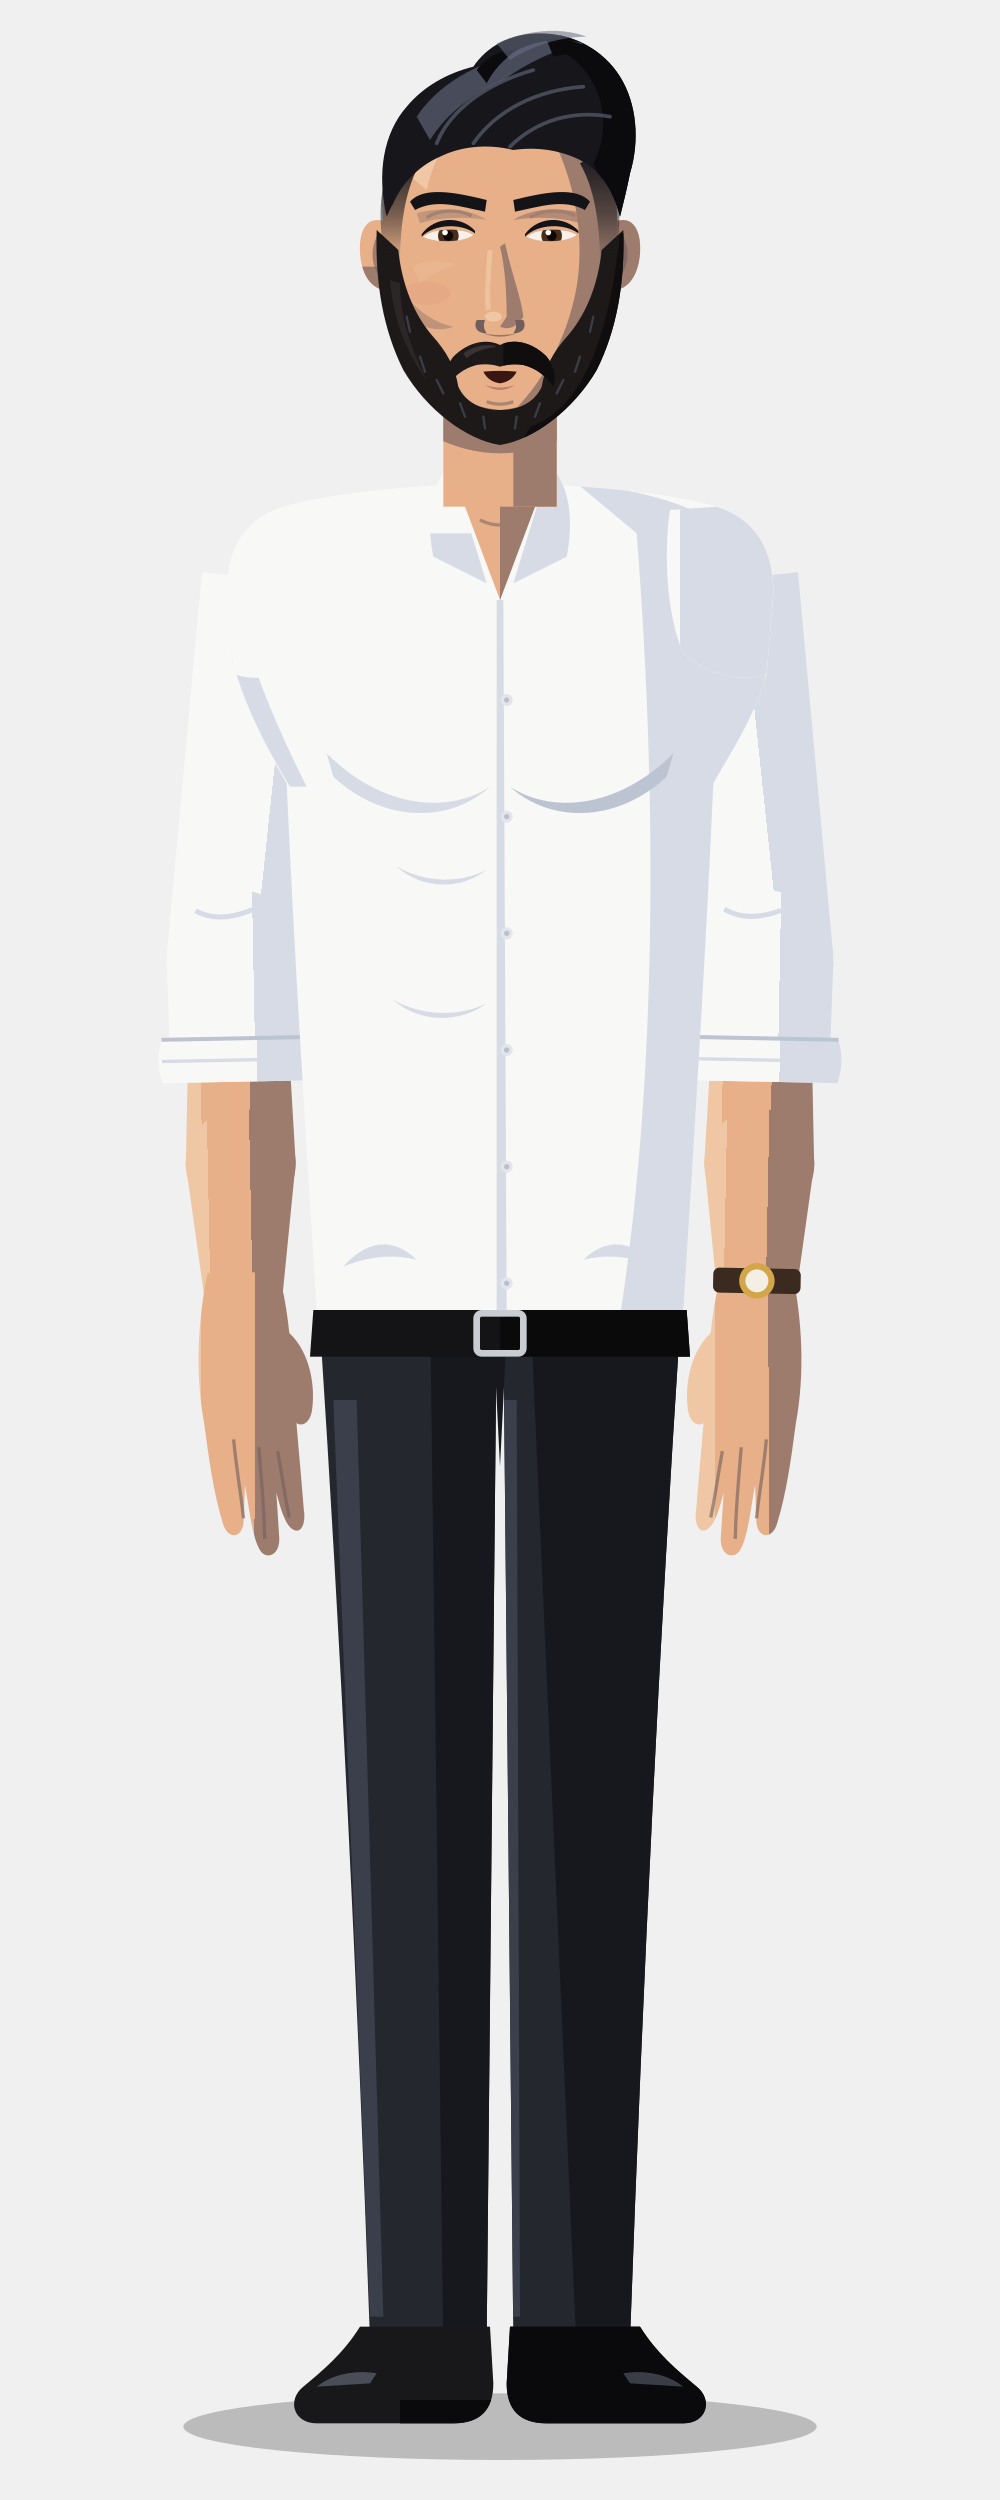
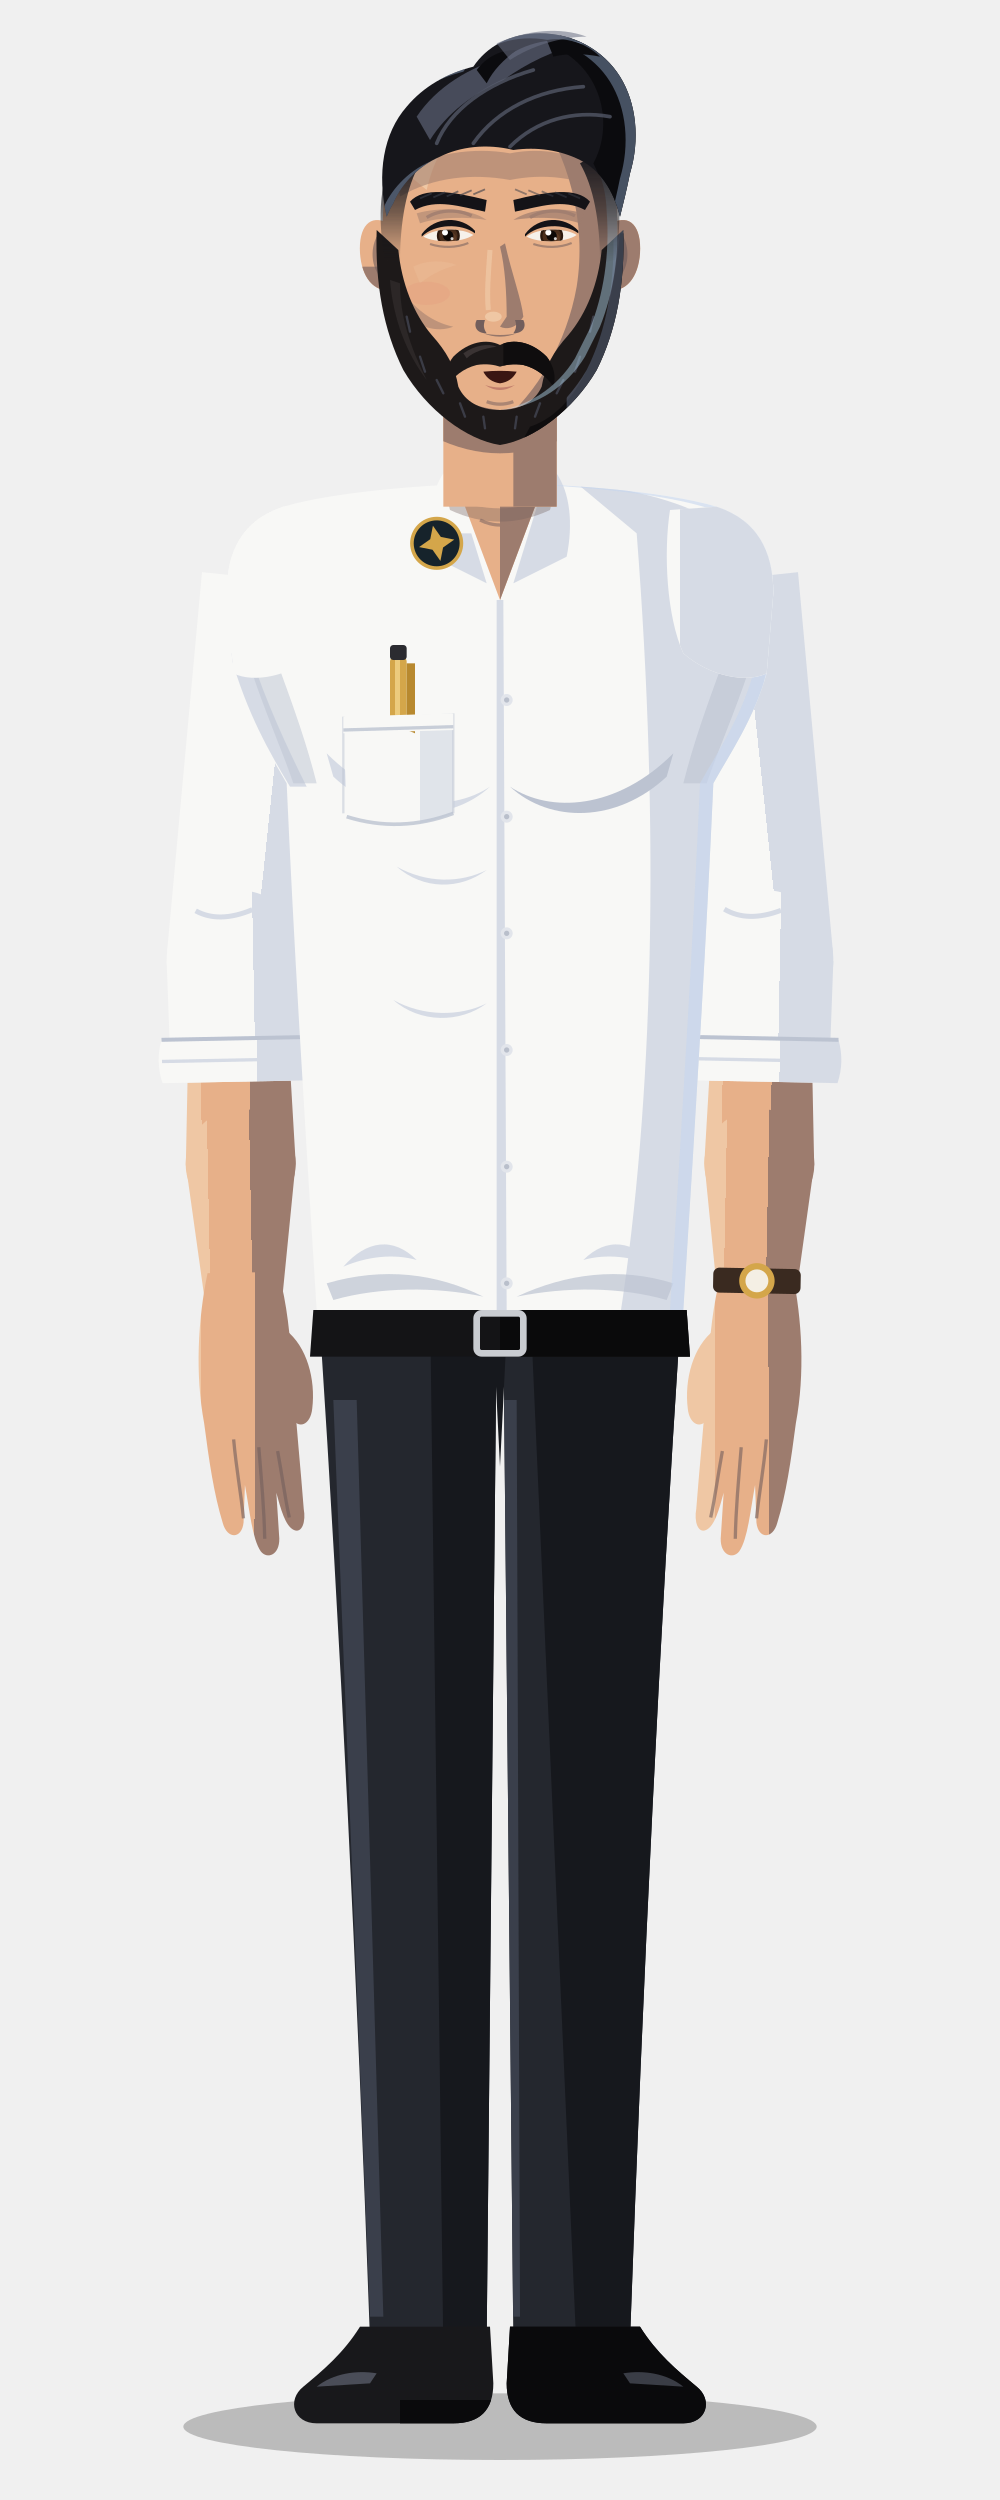
<svg xmlns="http://www.w3.org/2000/svg" viewBox="0 0 600 1500" width="600" height="1500">
  <defs>
    <linearGradient id="fade" x1="0" y1="0" x2="0" y2="1">
      <stop offset="0" stop-color="#16161b" stop-opacity="1" />
      <stop offset="0.55" stop-color="#16161b" stop-opacity="0.55" />
      <stop offset="1" stop-color="#16161b" stop-opacity="0" />
    </linearGradient>
    <clipPath id="c1">
      <path d="M192,796 L298,796 L292,1404 L222,1404 C214,1180 204,980 192,796 Z" />
    </clipPath>
    <clipPath id="c2">
      <path d="M216,1396 L294,1396 L296,1430 C296,1446 288,1454 272,1454 L190,1454 C176,1454 172,1440 182,1432 C194,1422 206,1412 216,1396 Z" />
    </clipPath>
    <clipPath id="c3">
      <path d="M 408,796 L 302,796 L 308,1404 L 378,1404 C 386,1180 396,980 408,796 Z" />
    </clipPath>
    <clipPath id="c4">
      <path d="M 384,1396 L 306,1396 L 304,1430 C 304,1446 312,1454 328,1454 L 410,1454 C 424,1454 428,1440 418,1432 C 406,1422 394,1412 384,1396 Z" />
    </clipPath>
    <linearGradient id="g5" gradientUnits="userSpaceOnUse" x1="112.0" y1="674.3" x2="175.9" y2="673.0">
      <stop offset="0" stop-color="#efc7a4" />
      <stop offset="0.14" stop-color="#efc7a4" />
      <stop offset="0.14" stop-color="#e7b089" />
      <stop offset="0.6" stop-color="#e7b089" />
      <stop offset="0.6" stop-color="#9d7c6e" />
      <stop offset="1" stop-color="#9d7c6e" />
    </linearGradient>
    <linearGradient id="g6" gradientUnits="userSpaceOnUse" x1="117.9" y1="744.7" x2="172.9" y2="743.6">
      <stop offset="0" stop-color="#efc7a4" />
      <stop offset="0.14" stop-color="#efc7a4" />
      <stop offset="0.14" stop-color="#e7b089" />
      <stop offset="0.6" stop-color="#e7b089" />
      <stop offset="0.6" stop-color="#9d7c6e" />
      <stop offset="1" stop-color="#9d7c6e" />
    </linearGradient>
    <linearGradient id="g7" gradientUnits="userSpaceOnUse" x1="110.7" y1="457.4" x2="197.3" y2="466.6">
      <stop offset="0" stop-color="#f8f8f6" />
      <stop offset="0.62" stop-color="#f8f8f6" />
      <stop offset="0.62" stop-color="#d6dbe5" />
      <stop offset="1" stop-color="#d6dbe5" />
    </linearGradient>
    <linearGradient id="g8" gradientUnits="userSpaceOnUse" x1="101.1" y1="606.8" x2="184.1" y2="605.2">
      <stop offset="0" stop-color="#f8f8f6" />
      <stop offset="0.62" stop-color="#f8f8f6" />
      <stop offset="0.62" stop-color="#d6dbe5" />
      <stop offset="1" stop-color="#d6dbe5" />
    </linearGradient>
    <linearGradient id="g9" gradientUnits="userSpaceOnUse" x1="97.2" y1="636.9" x2="189.2" y2="635.1">
      <stop offset="0" stop-color="#f8f8f6" />
      <stop offset="0.62" stop-color="#f8f8f6" />
      <stop offset="0.62" stop-color="#d6dbe5" />
      <stop offset="1" stop-color="#d6dbe5" />
    </linearGradient>
    <linearGradient id="g10" gradientUnits="userSpaceOnUse" x1="-28.0" y1="-0.6" x2="28.0" y2="0.6">
      <stop offset="0" stop-color="#efc7a4" />
      <stop offset="0.14" stop-color="#efc7a4" />
      <stop offset="0.14" stop-color="#e7b089" />
      <stop offset="0.6" stop-color="#e7b089" />
      <stop offset="0.6" stop-color="#9d7c6e" />
      <stop offset="1" stop-color="#9d7c6e" />
    </linearGradient>
    <linearGradient id="g11" gradientUnits="userSpaceOnUse" x1="424.1" y1="673.0" x2="488.0" y2="674.3">
      <stop offset="0" stop-color="#efc7a4" />
      <stop offset="0.14" stop-color="#efc7a4" />
      <stop offset="0.14" stop-color="#e7b089" />
      <stop offset="0.6" stop-color="#e7b089" />
      <stop offset="0.6" stop-color="#9d7c6e" />
      <stop offset="1" stop-color="#9d7c6e" />
    </linearGradient>
    <linearGradient id="g12" gradientUnits="userSpaceOnUse" x1="427.1" y1="743.6" x2="482.1" y2="744.7">
      <stop offset="0" stop-color="#efc7a4" />
      <stop offset="0.14" stop-color="#efc7a4" />
      <stop offset="0.14" stop-color="#e7b089" />
      <stop offset="0.6" stop-color="#e7b089" />
      <stop offset="0.6" stop-color="#9d7c6e" />
      <stop offset="1" stop-color="#9d7c6e" />
    </linearGradient>
    <linearGradient id="g13" gradientUnits="userSpaceOnUse" x1="402.7" y1="466.6" x2="489.3" y2="457.4">
      <stop offset="0" stop-color="#f8f8f6" />
      <stop offset="0.62" stop-color="#f8f8f6" />
      <stop offset="0.62" stop-color="#d6dbe5" />
      <stop offset="1" stop-color="#d6dbe5" />
    </linearGradient>
    <linearGradient id="g14" gradientUnits="userSpaceOnUse" x1="415.9" y1="605.2" x2="498.9" y2="606.8">
      <stop offset="0" stop-color="#f8f8f6" />
      <stop offset="0.62" stop-color="#f8f8f6" />
      <stop offset="0.62" stop-color="#d6dbe5" />
      <stop offset="1" stop-color="#d6dbe5" />
    </linearGradient>
    <linearGradient id="g15" gradientUnits="userSpaceOnUse" x1="410.8" y1="635.1" x2="502.8" y2="636.9">
      <stop offset="0" stop-color="#f8f8f6" />
      <stop offset="0.62" stop-color="#f8f8f6" />
      <stop offset="0.62" stop-color="#d6dbe5" />
      <stop offset="1" stop-color="#d6dbe5" />
    </linearGradient>
    <linearGradient id="g16" gradientUnits="userSpaceOnUse" x1="28.0" y1="0.6" x2="-28.0" y2="-0.6">
      <stop offset="0" stop-color="#efc7a4" />
      <stop offset="0.14" stop-color="#efc7a4" />
      <stop offset="0.14" stop-color="#e7b089" />
      <stop offset="0.6" stop-color="#e7b089" />
      <stop offset="0.6" stop-color="#9d7c6e" />
      <stop offset="1" stop-color="#9d7c6e" />
    </linearGradient>
    <clipPath id="c17">
      <path d="M300,290 C268,290 204,294 170,304 C146,312 136,330 136,356 L140,404 C148,432 162,452 172,470 C176,560 182,660 190,786 L410,786 C418,660 424,560 428,470 C438,452 452,432 460,404 L464,356 C464,330 454,312 430,304 C396,294 332,290 300,290 Z" />
    </clipPath>
    <clipPath id="c18">
      <path d="M276,296 L324,296 L300,360 Z" />
    </clipPath>
    <clipPath id="c19">
      <path d="M266,284 C258,296 256,314 260,334 L292,350 L276,298 Z" />
    </clipPath>
    <clipPath id="c20">
      <path d="M 334,284 C 342,296 344,314 340,334 L 308,350 L 324,298 Z" />
    </clipPath>
    <clipPath id="c21">
+       <path d="M300,290 C268,290 204,294 170,304 C146,312 136,330 136,356 L140,404 C148,432 162,452 172,470 C176,560 182,660 190,786 L410,786 C418,660 424,560 428,470 C438,452 452,432 460,404 L464,356 C464,330 454,312 430,304 C396,294 332,290 300,290 Z" />
+     </clipPath>
+     <clipPath id="c22">
      <path d="M188,786 L412,786 L414,814 L186,814 Z" />
    </clipPath>
-     <clipPath id="c22">
+     <clipPath id="c23">
      <path d="M170,304 C146,312 136,330 136,356 L140,404 C152,410 174,406 190,392 C200,370 202,332 198,306 Z" />
    </clipPath>
-     <clipPath id="c23">
+     <clipPath id="c24">
      <path d="M 430,304 C 454,312 464,330 464,356 L 460,404 C 448,410 426,406 410,392 C 400,370 398,332 402,306 Z" />
    </clipPath>
-     <clipPath id="c24">
+     <clipPath id="c25">
      <path d="M233,134 C222,128 215,136 216,152 C217,166 224,176 236,174 Z" />
    </clipPath>
-     <clipPath id="c25">
+     <clipPath id="c26">
      <path d="M 367,134 C 378,128 385,136 384,152 C 383,166 376,176 364,174 Z" />
    </clipPath>
-     <clipPath id="c26">
+     <clipPath id="c27">
      <path d="M266,220 L266,304 L334,304 L334,220 Z" />
    </clipPath>
-     <clipPath id="c27">
+     <clipPath id="c28">
      <path d="M300,64 C341,64 369,88 370,126 C372,152 368,176 360,196 L351,214 C340,232 322,244 300,246 C278,244 260,232 249,214 L240,196 C232,176 228,152 230,126 C231,88 259,64 300,64 Z" />
    </clipPath>
-     <clipPath id="c28">
+     <clipPath id="c29">
      <path d="M254,142 C261,136.5 277,136.5 284,141 C277,145.85 261,145.85 254,142 Z" />
    </clipPath>
-     <clipPath id="c29">
+     <clipPath id="c30">
      <path d="M316,142 C323,136.5 339,136.5 346,141 C339,145.85 323,145.85 316,142 Z" />
    </clipPath>
-     <clipPath id="c30">
+     <clipPath id="c31">
      <path d="M226,138 C225,170 230,198 242,222 C256,246 280,264 300,267 C320,264 344,246 358,222 C370,198 375,170 374,138 L361,150 C359,170 352,188 341,201 C332,211 327,220 325,232 C321,241 312,246 300,246 C288,246 279,241 275,232 C273,220 268,211 259,201 C248,188 241,170 239,150 Z" />
    </clipPath>
-     <clipPath id="c31">
+     <clipPath id="c32">
      <path d="M272,214 C281,205 292,203 300,207 C308,203 319,205 328,214 C332,219 334,226 332,232 C328,226 322,221 314,219 C308,218 303,219 300,220 C297,219 292,218 286,219 C278,221 272,226 268,232 C266,226 268,219 272,214 Z" />
    </clipPath>
-     <clipPath id="c32">
+     <clipPath id="c33">
      <path d="M290,223 Q300,222 310,223 Q307,229 300,230 Q293,229 290,223 Z" />
    </clipPath>
-     <clipPath id="c33">
+     <clipPath id="c34">
+       <path d="M300,64 C341,64 369,88 370,126 C372,152 368,176 360,196 L351,214 C340,232 322,244 300,246 C278,244 260,232 249,214 L240,196 C232,176 228,152 230,126 C231,88 259,64 300,64 Z" />
+     </clipPath>
+     <clipPath id="c35">
+       <path d="M226,138 C225,170 230,198 242,222 C256,246 280,264 300,267 C320,264 344,246 358,222 C370,198 375,170 374,138 L361,150 C359,170 352,188 341,201 C332,211 327,220 325,232 C321,241 312,246 300,246 C288,246 279,241 275,232 C273,220 268,211 259,201 C248,188 241,170 239,150 Z" />
+     </clipPath>
+     <clipPath id="c36">
+       <rect x="340" y="0" width="600" height="1500" />
+     </clipPath>
+     <clipPath id="c37">
+       <path d="M232,130 C226,104 230,80 244,64 C254,52 268,44 284,40 C292,28 306,20 324,20 C344,20 362,30 372,46 C382,62 384,84 378,104 C376,114 374,122 372,130 C368,114 360,102 348,96 C336,90 322,88 308,90 C292,86 276,88 264,94 C250,100 240,112 236,122 C234,125 233,128 232,130 Z" />
+     </clipPath>
+     <clipPath id="c38">
      <path d="M232,130 C226,104 230,80 244,64 C254,52 268,44 284,40 C292,28 306,20 324,20 C344,20 362,30 372,46 C382,62 384,84 378,104 C376,114 374,122 372,130 C368,114 360,102 348,96 C336,90 322,88 308,90 C292,86 276,88 264,94 C250,100 240,112 236,122 C234,125 233,128 232,130 Z" />
    </clipPath>
  </defs>
  <ellipse cx="300" cy="1456" rx="190" ry="20" fill="#000" opacity="0.22" />
  <path d="M192,796 L298,796 L292,1404 L222,1404 C214,1180 204,980 192,796 Z" fill="#24272e" />
  <g clip-path="url(#c1)">
    <path d="M258,780 L304,780 L300,1412 L266,1412 Z" fill="#16181d" />
    <path d="M200,840 L214,840 L230,1390 L222,1390 Z" fill="#3a3f4b" />
  </g>
  <path d="M216,1396 L294,1396 L296,1430 C296,1446 288,1454 272,1454 L190,1454 C176,1454 172,1440 182,1432 C194,1422 206,1412 216,1396 Z" fill="#18181b" />
  <g clip-path="url(#c2)">
    <path d="M240,1440 L300,1440 L300,1460 L240,1460 Z" fill="#0a0a0c" />
    <path d="M190,1432 C200,1424 214,1422 226,1424 L222,1430 Z" fill="#4a4d58" />
  </g>
  <path d="M 408,796 L 302,796 L 308,1404 L 378,1404 C 386,1180 396,980 408,796 Z" fill="#24272e" />
  <g clip-path="url(#c3)">
    <path d="M318,780 L420,780 L420,1412 L346,1412 Z" fill="#16181d" />
    <path d="M 310,840 L 302,840 L 306,1390 L 312,1390 Z" fill="#3a3f4b" />
  </g>
  <path d="M 384,1396 L 306,1396 L 304,1430 C 304,1446 312,1454 328,1454 L 410,1454 C 424,1454 428,1440 418,1432 C 406,1422 394,1412 384,1396 Z" fill="#18181b" />
  <g clip-path="url(#c4)">
    <path d="M300,1380 L440,1380 L440,1460 L300,1460 Z" fill="#0a0a0c" />
    <path d="M 410,1432 C 400,1424 386,1422 374,1424 L 378,1430 Z" fill="#3a3d46" />
  </g>
  <path d="M296,800 L300,880 L304,800 Z" fill="#16181d" />
  <path d="M112.5,649.6 L111.5,699.0 L177.4,697.7 L174.5,648.4 Z" fill="url(#g5)" />
  <circle cx="144.4" cy="698.3" r="33.0" fill="url(#g6)" />
  <path d="M111.5,699.0 L124.3,790.4 L168.3,789.6 L177.4,697.7 Z" fill="url(#g6)" />
  <path d="M121.2,343.3 L100.2,571.6 L183.8,580.4 L210.8,352.7 Z" fill="url(#g7)" />
  <circle cx="142.0" cy="576.0" r="42.0" fill="url(#g8)" />
  <path d="M100.0,576.8 L102.2,636.8 L184.2,635.2 L184.0,575.2 Z" fill="url(#g8)" />
  <path d="M188.9,622.1 Q193.2,635.0 189.5,648.1 L97.5,649.9 Q93.2,637.0 96.9,623.9 Z" fill="url(#g9)" />
  <path d="M188.9,622.1 L96.9,623.9" stroke="#bcc3d1" stroke-width="2.4" />
  <path d="M189.2,635.1 L97.2,636.9" stroke="#d6dbe5" stroke-width="2" />
  <path d="M117.4,546.5 q14.0,7.7 34.0,-0.7" fill="none" stroke="#d6dbe5" stroke-width="3" />
  <g transform="translate(146.0,776.0) rotate(-1.1)">
    <g transform="scale(1.25,1.25)">
      <path d="M-17,-10 C-22,12 -24,38 -20,62 C-18,80 -16,96 -12,110 C-10,118 -3,118 -2,110 L-1,92 C1,104 2,118 6,124 C9,128 15,126 15,118 L14,96 C16,104 18,112 22,114 C26,116 28,110 27,104 C26,86 24,62 23,40 C22,20 21,6 17,-10 Z" fill="url(#g10)" />
      <path d="M20,18 C30,26 34,42 32,56 C31,64 25,66 22,60 C22,48 20,36 16,28 Z" fill="url(#g10)" />
      <path d="M-6,70 C-5,84 -3,96 -2,108 M6,74 C7,90 8,104 8,118 M15,76 C17,88 18,98 20,108" fill="none" stroke="#725e5c" stroke-width="1.6" opacity="0.6" />
    </g>
  </g>
  <path d="M425.5,648.4 L422.6,697.7 L488.5,699.0 L487.5,649.6 Z" fill="url(#g11)" />
  <circle cx="455.6" cy="698.3" r="33.0" fill="url(#g12)" />
  <path d="M422.6,697.7 L431.7,789.6 L475.7,790.4 L488.5,699.0 Z" fill="url(#g12)" />
  <path d="M389.2,352.7 L416.2,580.4 L499.8,571.6 L478.8,343.3 Z" fill="url(#g13)" />
  <circle cx="458.0" cy="576.0" r="42.0" fill="url(#g14)" />
  <path d="M416.0,575.2 L415.8,635.2 L497.8,636.8 L500.0,576.8 Z" fill="url(#g14)" />
  <path d="M503.1,623.9 Q506.8,637.0 502.5,649.9 L410.5,648.1 Q406.8,635.0 411.1,622.1 Z" fill="url(#g15)" />
  <path d="M503.1,623.9 L411.1,622.1" stroke="#bcc3d1" stroke-width="2.4" />
  <path d="M502.8,636.9 L410.8,635.1" stroke="#d6dbe5" stroke-width="2" />
  <path d="M434.6,545.5 q14.0,8.3 34.0,0.7" fill="none" stroke="#d6dbe5" stroke-width="3" />
  <g transform="translate(454.0,776.0) rotate(1.1)">
    <g transform="scale(-1.25,1.25)">
      <path d="M-17,-10 C-22,12 -24,38 -20,62 C-18,80 -16,96 -12,110 C-10,118 -3,118 -2,110 L-1,92 C1,104 2,118 6,124 C9,128 15,126 15,118 L14,96 C16,104 18,112 22,114 C26,116 28,110 27,104 C26,86 24,62 23,40 C22,20 21,6 17,-10 Z" fill="url(#g16)" />
      <path d="M20,18 C30,26 34,42 32,56 C31,64 25,66 22,60 C22,48 20,36 16,28 Z" fill="url(#g16)" />
      <path d="M-6,70 C-5,84 -3,96 -2,108 M6,74 C7,90 8,104 8,118 M15,76 C17,88 18,98 20,108" fill="none" stroke="#725e5c" stroke-width="1.6" opacity="0.6" />
      <rect x="-21" y="-12" width="42" height="12" rx="3" fill="#3a2a20" />
      <circle cx="0" cy="-6" r="8.5" fill="#d4a64a" />
      <circle cx="0" cy="-6" r="5.5" fill="#f4efe4" />
    </g>
  </g>
  <path d="M300,290 C268,290 204,294 170,304 C146,312 136,330 136,356 L140,404 C148,432 162,452 172,470 C176,560 182,660 190,786 L410,786 C418,660 424,560 428,470 C438,452 452,432 460,404 L464,356 C464,330 454,312 430,304 C396,294 332,290 300,290 Z" fill="#f8f8f6" />
  <g clip-path="url(#c17)">
    <path d="M346,290 C406,296 466,316 464,374 C460,422 444,450 430,474 L414,790 L372,790 C392,660 396,500 382,320 Z" fill="#d6dbe5" />
    <path d="M138,392 C148,428 162,452 174,472 L184,472 C172,448 160,422 150,392 Z" fill="#d6dbe5" />
  </g>
  <path d="M196,452 C230,486 270,488 294,472 C270,494 230,494 200,466 Z" fill="#d6dbe5" />
  <path d="M404,452 C370,486 330,488 306,472 C330,494 370,494 400,466 Z" fill="#bcc3d1" />
  <path d="M236,600 C254,610 276,610 292,602 C276,614 252,614 236,600 Z" fill="#d6dbe5" />
  <path d="M206,760 C220,744 236,742 250,756 C236,752 220,754 206,760 Z" fill="#d6dbe5" />
  <path d="M350,756 C364,742 380,744 394,760 C380,754 364,752 350,756 Z" fill="#d6dbe5" />
  <path d="M238,520 C256,530 276,530 292,522 C276,534 254,534 238,520 Z" fill="#d6dbe5" />
  <path d="M276,296 L324,296 L300,360 Z" fill="#e7b089" />
  <g clip-path="url(#c18)">
    <path d="M300,290 L330,290 L300,364 Z" fill="#9d7c6e" />
  </g>
  <path d="M288,312 Q300,318 312,312" fill="none" stroke="#9d7c6e" stroke-width="2" opacity="0.8" />
  <path d="M266,284 C258,296 256,314 260,334 L292,350 L276,298 Z" fill="#f8f8f6" />
  <g clip-path="url(#c19)">
    <path d="M256,320 L292,320 L292,352 L256,352 Z" fill="#d6dbe5" />
  </g>
  <path d="M 334,284 C 342,296 344,314 340,334 L 308,350 L 324,298 Z" fill="#f8f8f6" />
  <g clip-path="url(#c20)">
    <path d="M 334,284 C 342,296 344,314 340,334 L 308,350 L 324,298 Z" fill="#d6dbe5" />
  </g>
  <path d="M268,286 Q300,280 332,286 L326,292 Q300,288 274,292 Z" fill="#d6dbe5" />
  <path d="M298,360 L302,360 L304,786 L298,786 Z" fill="#d6dbe5" />
  <circle cx="304" cy="420" r="3.6" fill="#e2e5eb" />
  <circle cx="304" cy="420" r="1.6" fill="#b9bfcb" />
  <circle cx="304" cy="490" r="3.6" fill="#e2e5eb" />
  <circle cx="304" cy="490" r="1.6" fill="#b9bfcb" />
  <circle cx="304" cy="560" r="3.6" fill="#e2e5eb" />
  <circle cx="304" cy="560" r="1.6" fill="#b9bfcb" />
  <circle cx="304" cy="630" r="3.6" fill="#e2e5eb" />
  <circle cx="304" cy="630" r="1.6" fill="#b9bfcb" />
  <circle cx="304" cy="700" r="3.6" fill="#e2e5eb" />
  <circle cx="304" cy="700" r="1.6" fill="#b9bfcb" />
  <circle cx="304" cy="770" r="3.6" fill="#e2e5eb" />
  <circle cx="304" cy="770" r="1.6" fill="#b9bfcb" />
+   <path d="M150,400 C160,430 170,452 176,470 L190,470 C184,446 176,424 168,402 Z" fill="#bcc3d1" opacity="0.5" />
+   <path d="M 450,400 C 440,430 430,452 424,470 L 410,470 C 416,446 424,424 432,402 Z" fill="#bcc3d1" opacity="0.6" />
+   <path d="M196,770 C230,760 262,764 290,778 C262,772 228,772 200,780 Z" fill="#bcc3d1" opacity="0.7" />
+   <path d="M310,778 C340,764 372,760 404,770 L400,780 C372,772 340,772 310,778 Z" fill="#bcc3d1" opacity="0.7" />
+   <path d="M268,298 Q300,312 332,298 L330,306 Q300,320 270,306 Z" fill="#725e5c" opacity="0.35" />
+   <g clip-path="url(#c21)">
+     <path d="M-10,-10 L610,-10 L610,1510 L-10,1510 Z M 292,290 C 260,290 196,294 162,304 C 138,312 128,330 128,356 L 132,404 C 140,432 154,452 164,470 C 168,560 174,660 182,786 L 402,786 C 410,660 416,560 420,470 C 430,452 444,432 452,404 L 456,356 C 456,330 446,312 422,304 C 388,294 324,290 292,290 Z" fill-rule="evenodd" fill="#c6d6ee" opacity="0.6" />
+   </g>
  <path d="M188,786 L412,786 L414,814 L186,814 Z" fill="#141416" />
-   <g clip-path="url(#c21)">
+   <g clip-path="url(#c22)">
    <path d="M300,780 L420,780 L420,820 L300,820 Z" fill="#0a0a0b" />
  </g>
  <rect x="286" y="788" width="28" height="24" rx="3" fill="none" stroke="#c9ccd1" stroke-width="4" />
  <path d="M170,304 C146,312 136,330 136,356 L140,404 C152,410 174,406 190,392 C200,370 202,332 198,306 Z" fill="#f8f8f6" />
  <path d="M 430,304 C 454,312 464,330 464,356 L 460,404 C 448,410 426,406 410,392 C 400,370 398,332 402,306 Z" fill="#f8f8f6" />
-   <g clip-path="url(#c23)">
+   <g clip-path="url(#c24)">
    <path d="M408,290 L470,290 L470,420 L408,420 Z" fill="#d6dbe5" />
  </g>
+   <path d="M206,430 L272,428 L272,488 Q240,498 208,490 Z" fill="#f8f8f6" />
+   <path d="M252,429 L272,428 L272,488 Q262,492 252,494 Z" fill="#d6dbe5" opacity="0.7" />
+   <path d="M208,490 Q240,500 272,488" fill="none" stroke="#bcc3d1" stroke-width="2.2" opacity="0.8" />
+   <path d="M206,430 L206,488 M272,428 L272,488" stroke="#bcc3d1" stroke-width="1.4" opacity="0.5" />
+   <rect x="234" y="394" width="10" height="44" rx="3" fill="#d4a64a" />
+   <rect x="237" y="394" width="3" height="44" fill="#f2d48a" opacity="0.8" />
+   <rect x="234" y="387" width="10" height="9" rx="2" fill="#2b2b30" />
+   <path d="M244,398 L249,398 L249,440 L244,438 Z" fill="#b8892f" />
+   <path d="M206,430 L272,428 L272,438 L206,440 Z" fill="#f8f8f6" />
+   <path d="M206,438 L272,436" stroke="#bcc3d1" stroke-width="2" opacity="0.8" />
+   <g transform="translate(262,326) rotate(-12) scale(1.35)">
+     <circle r="11" fill="#16232b" />
+     <path d="M0,-8 L2.4,-2.4 L8,0 L2.4,2.4 L0,8 L-2.4,2.4 L-8,0 L-2.4,-2.4 Z" fill="#d4a64a" />
+     <circle r="11" fill="none" stroke="#d4a64a" stroke-width="1.6" />
+   </g>
  <path d="M233,134 C222,128 215,136 216,152 C217,166 224,176 236,174 Z" fill="#e7b089" />
-   <g clip-path="url(#c24)">
+   <g clip-path="url(#c25)">
    <path d="M200,160 L240,160 L240,190 L200,190 Z" fill="#9d7c6e" />
  </g>
  <path d="M 367,134 C 378,128 385,136 384,152 C 383,166 376,176 364,174 Z" fill="#e7b089" />
-   <g clip-path="url(#c25)">
+   <g clip-path="url(#c26)">
    <path d="M360,120 L400,120 L400,190 L360,190 Z" fill="#9d7c6e" />
  </g>
  <path d="M226,142 C222,150 223,160 228,166 L230,164 C227,158 226,150 229,144 Z" fill="#725e5c" opacity="0.6" />
  <path d="M 374,142 C 378,150 377,160 372,166 L 370,164 C 373,158 374,150 371,144 Z" fill="#725e5c" opacity="0.7" />
  <path d="M266,220 L266,304 L334,304 L334,220 Z" fill="#e7b089" />
-   <g clip-path="url(#c26)">
+   <g clip-path="url(#c27)">
    <path d="M308,210 L340,210 L340,310 L308,310 Z" fill="#9d7c6e" />
    <path d="M260,210 L340,210 L340,262 Q300,282 260,262 Z" fill="#9d7c6e" />
  </g>
  <path d="M300,64 C341,64 369,88 370,126 C372,152 368,176 360,196 L351,214 C340,232 322,244 300,246 C278,244 260,232 249,214 L240,196 C232,176 228,152 230,126 C231,88 259,64 300,64 Z" fill="#e7b089" />
-   <g clip-path="url(#c27)">
+   <g clip-path="url(#c28)">
    <path d="M318,60 C352,70 376,96 376,130 C378,170 368,204 350,228 C336,244 318,252 300,254 C322,236 340,206 346,172 C352,134 342,94 318,60 Z" fill="#9d7c6e" />
    <path d="M244,104 C250,86 264,74 282,70 C268,82 260,96 256,114 Z" fill="#efc7a4" />
  </g>
  <path d="M248,160 C256,156 266,156 274,159 C266,161 258,165 252,170 Z" fill="#efc7a4" opacity="0.25" />
  <path d="M244,178 C252,188 262,194 272,196 C262,200 250,196 244,188 Z" fill="#9d7c6e" opacity="0.55" />
  <ellipse cx="256" cy="176" rx="14" ry="7" fill="#e07e70" opacity="0.14" />
  <path d="M246,121 C254,112 272,115 292,120 L291,127 C276,124 262,119 249,126 Z" fill="#141317" />
  <path d="M 354,121 C 346,112 328,115 308,120 L 309,127 C 324,124 338,119 351,126 Z" fill="#141317" />
+   <path d="M252,119.0 l7,-3" stroke="#3a3d48" stroke-width="1.1" opacity="0.6" />
+   <path d="M348,119.0 l-7,-3" stroke="#3a3d48" stroke-width="1.1" opacity="0.5" />
+   <path d="M260,118.4 l7,-3" stroke="#3a3d48" stroke-width="1.1" opacity="0.6" />
+   <path d="M340,118.4 l-7,-3" stroke="#3a3d48" stroke-width="1.1" opacity="0.5" />
+   <path d="M268,117.8 l7,-3" stroke="#3a3d48" stroke-width="1.1" opacity="0.6" />
+   <path d="M332,117.8 l-7,-3" stroke="#3a3d48" stroke-width="1.1" opacity="0.5" />
+   <path d="M276,117.2 l7,-3" stroke="#3a3d48" stroke-width="1.1" opacity="0.6" />
+   <path d="M324,117.2 l-7,-3" stroke="#3a3d48" stroke-width="1.1" opacity="0.5" />
+   <path d="M284,116.6 l7,-3" stroke="#3a3d48" stroke-width="1.1" opacity="0.6" />
+   <path d="M316,116.6 l-7,-3" stroke="#3a3d48" stroke-width="1.1" opacity="0.5" />
  <path d="M250,128 C264,124 282,125 292,132 C280,130 264,130 252,134 Z" fill="#9d7c6e" opacity="0.5" />
  <path d="M 350,128 C 336,124 318,125 308,132 C 320,130 336,130 348,134 Z" fill="#9d7c6e" opacity="0.7" />
  <path d="M254,142 C261,136.5 277,136.5 284,141 C277,145.85 261,145.85 254,142 Z" fill="#f6f1ea" />
-   <g clip-path="url(#c28)">
+   <g clip-path="url(#c29)">
    <circle cx="269" cy="141.5" r="6.2" fill="#4a2e1c" />
    <circle cx="269" cy="141.5" r="3" fill="#0e0907" />
-     <circle cx="267" cy="139.5" r="1.7" fill="#fff" />
+     <circle cx="269" cy="141.5" r="6.2" fill="none" stroke="#2a180e" stroke-width="1.4" />
+     <circle cx="270.5" cy="143" r="3.4" fill="#6b4329" opacity="0.55" />
+     <circle cx="269" cy="141.5" r="3" fill="#0e0907" />
+     <circle cx="267" cy="139.5" r="1.8" fill="#fff" />
+     <circle cx="271.2" cy="143.2" r="0.9" fill="#fff" opacity="0.8" />
    <rect x="249" y="120" width="40" height="18.5" fill="#000" opacity="0.14" />
  </g>
  <path d="M253,142 C261,134.0 277,134.0 285,140 L285,138.5 C277,129.5 261,129.5 253,140.5 Z" fill="#141317" />
+   <path d="M258,146.4 C265,148.8 274,148.8 281,145.8" fill="none" stroke="#725e5c" stroke-width="1.3" opacity="0.55" />
  <path d="M256,130.5 C264,125.5 275,125.5 283,129.5" fill="none" stroke="#9d7c6e" stroke-width="2" opacity="0.8" />
  <path d="M316,142 C323,136.5 339,136.5 346,141 C339,145.85 323,145.85 316,142 Z" fill="#f6f1ea" />
-   <g clip-path="url(#c29)">
+   <g clip-path="url(#c30)">
    <circle cx="331" cy="141.5" r="6.2" fill="#4a2e1c" />
    <circle cx="331" cy="141.5" r="3" fill="#0e0907" />
-     <circle cx="329" cy="139.5" r="1.7" fill="#fff" />
+     <circle cx="331" cy="141.5" r="6.2" fill="none" stroke="#2a180e" stroke-width="1.4" />
+     <circle cx="332.5" cy="143" r="3.4" fill="#6b4329" opacity="0.55" />
+     <circle cx="331" cy="141.5" r="3" fill="#0e0907" />
+     <circle cx="329" cy="139.5" r="1.8" fill="#fff" />
+     <circle cx="333.2" cy="143.2" r="0.9" fill="#fff" opacity="0.8" />
    <rect x="311" y="120" width="40" height="18.5" fill="#000" opacity="0.14" />
  </g>
  <path d="M315,142 C323,134.0 339,134.0 347,140 L347,138.5 C339,129.5 323,129.5 315,140.5 Z" fill="#141317" />
+   <path d="M320,146.4 C327,148.8 336,148.8 343,145.8" fill="none" stroke="#725e5c" stroke-width="1.3" opacity="0.55" />
  <path d="M318,130.5 C326,125.5 337,125.5 345,129.5" fill="none" stroke="#9d7c6e" stroke-width="2" opacity="0.8" />
  <path d="M303,146 C307,164 313,180 314,190 C310,197 304,198 300,196 L304,190 C304,176 303,160 300,148 Z" fill="#9d7c6e" />
  <path d="M286,192 C284,196 286,200 292,200 C290,197 290,195 291,192 Z" fill="#725e5c" />
  <path d="M314,192 C316,196 314,200 308,200 C310,197 310,195 309,192 Z" fill="#725e5c" />
  <path d="M290,200 Q300,204 310,200 Q300,202 290,200 Z" fill="#725e5c" opacity="0.7" />
  <ellipse cx="296" cy="190" rx="5" ry="3" fill="#efc7a4" />
  <path d="M294,150 C293,164 292,176 293,186" fill="none" stroke="#efc7a4" stroke-width="3" opacity="0.8" />
  <path d="M226,138 C225,170 230,198 242,222 C256,246 280,264 300,267 C320,264 344,246 358,222 C370,198 375,170 374,138 L361,150 C359,170 352,188 341,201 C332,211 327,220 325,232 C321,241 312,246 300,246 C288,246 279,241 275,232 C273,220 268,211 259,201 C248,188 241,170 239,150 Z" fill="#1d1919" />
-   <g clip-path="url(#c30)">
+   <g clip-path="url(#c31)">
    <path d="M318,256 C342,248 364,218 372,140 L390,140 L390,290 L300,290 Z" fill="#0f0d0e" />
    <path d="M234,168 C236,192 244,212 256,228 C246,208 240,190 240,170 Z" fill="#2c2727" />
  </g>
  <path d="M252,214 l3,9" fill="none" stroke="#474b5a" stroke-width="1.4" stroke-linecap="round" stroke-linejoin="round" opacity="0.7" />
  <path d="M262,228 l4,8" fill="none" stroke="#474b5a" stroke-width="1.4" stroke-linecap="round" stroke-linejoin="round" opacity="0.7" />
  <path d="M276,242 l3,8" fill="none" stroke="#474b5a" stroke-width="1.4" stroke-linecap="round" stroke-linejoin="round" opacity="0.7" />
  <path d="M290,250 l1,7" fill="none" stroke="#474b5a" stroke-width="1.4" stroke-linecap="round" stroke-linejoin="round" opacity="0.7" />
  <path d="M244,190 l2,9" fill="none" stroke="#474b5a" stroke-width="1.4" stroke-linecap="round" stroke-linejoin="round" opacity="0.7" />
  <path d="M310,250 l-1,7" fill="none" stroke="#474b5a" stroke-width="1.4" stroke-linecap="round" stroke-linejoin="round" opacity="0.7" />
  <path d="M324,242 l-3,8" fill="none" stroke="#474b5a" stroke-width="1.4" stroke-linecap="round" stroke-linejoin="round" opacity="0.7" />
  <path d="M338,228 l-4,8" fill="none" stroke="#474b5a" stroke-width="1.4" stroke-linecap="round" stroke-linejoin="round" opacity="0.7" />
  <path d="M348,214 l-3,9" fill="none" stroke="#474b5a" stroke-width="1.4" stroke-linecap="round" stroke-linejoin="round" opacity="0.7" />
  <path d="M356,190 l-2,9" fill="none" stroke="#474b5a" stroke-width="1.4" stroke-linecap="round" stroke-linejoin="round" opacity="0.7" />
  <path d="M272,214 C281,205 292,203 300,207 C308,203 319,205 328,214 C332,219 334,226 332,232 C328,226 322,221 314,219 C308,218 303,219 300,220 C297,219 292,218 286,219 C278,221 272,226 268,232 C266,226 268,219 272,214 Z" fill="#1d1919" />
-   <g clip-path="url(#c31)">
+   <g clip-path="url(#c32)">
    <path d="M302,200 L340,200 L340,236 L302,236 Z" fill="#0f0d0e" />
    <path d="M278,212 C285,207 293,206 298,208 C291,209 284,211 280,215 Z" fill="#3a3333" />
  </g>
  <path d="M290,223 Q300,222 310,223 Q307,229 300,230 Q293,229 290,223 Z" fill="#3a1612" />
-   <g clip-path="url(#c32)">
+   <g clip-path="url(#c33)">
    <rect x="278" y="218" width="44" height="3" fill="#f1ece4" />
  </g>
  <path d="M291,231 Q300,237 309,231 Q300,234 291,231 Z" fill="#c27f6c" />
  <path d="M292,241 Q300,244 308,241" fill="none" stroke="#9d7c6e" stroke-width="2" opacity="0.8" />
+   <path d="M238,104 C258,92 284,88 306,92 C326,88 346,92 364,104 L366,116 C346,106 326,104 306,108 C284,104 260,106 240,118 Z" fill="#9d7c6e" opacity="0.55" />
+   <g clip-path="url(#c34)">
+     <path d="M-10,-10 L610,-10 L610,1510 L-10,1510 Z M 294,65 C 335,65 363,89 364,127 C 366,153 362,177 354,197 L 345,215 C 334,233 316,245 294,247 C 272,245 254,233 243,215 L 234,197 C 226,177 222,153 224,127 C 225,89 253,65 294,65 Z" fill-rule="evenodd" fill="#bfe6ff" opacity="0.42" />
+   </g>
+   <g clip-path="url(#c35)">
+     <g clip-path="url(#c36)">
+       <path d="M-10,-10 L610,-10 L610,1510 L-10,1510 Z M 220,138 C 219,170 224,198 236,222 C 250,246 274,264 294,267 C 314,264 338,246 352,222 C 364,198 369,170 368,138 L 355,150 C 353,170 346,188 335,201 C 326,211 321,220 319,232 C 315,241 306,246 294,246 C 282,246 273,241 269,232 C 267,220 262,211 253,201 C 242,188 235,170 233,150 Z" fill-rule="evenodd" fill="#7a8aa8" opacity="0.4" />
+     </g>
+   </g>
  <path d="M231,156 C226,130 228,106 238,90 L252,98 C244,112 240,132 240,158 Z" fill="url(#fade)" />
  <path d="M 369,156 C 374,130 372,106 362,90 L 348,98 C 356,112 360,132 360,158 Z" fill="url(#fade)" />
  <path d="M232,130 C226,104 230,80 244,64 C254,52 268,44 284,40 C292,28 306,20 324,20 C344,20 362,30 372,46 C382,62 384,84 378,104 C376,114 374,122 372,130 C368,114 360,102 348,96 C336,90 322,88 308,90 C292,86 276,88 264,94 C250,100 240,112 236,122 C234,125 233,128 232,130 Z" fill="#16161b" />
-   <g clip-path="url(#c33)">
+   <g clip-path="url(#c37)">
    <path d="M336,18 C368,24 388,52 384,84 C382,104 376,118 372,132 L356,98 C368,76 362,44 336,30 Z" fill="#0b0b0e" />
    <path d="M250,70 C262,52 282,40 304,34 C318,24 336,22 350,26 C332,30 316,38 302,48 C284,56 268,68 258,84 Z" fill="#474b5a" />
+   </g>
+   <g clip-path="url(#c38)">
+     <path d="M-10,-10 L610,-10 L610,1510 L-10,1510 Z M 226,133 C 220,107 224,83 238,67 C 248,55 262,47 278,43 C 286,31 300,23 318,23 C 338,23 356,33 366,49 C 376,65 378,87 372,107 C 370,117 368,125 366,133 C 362,117 354,105 342,99 C 330,93 316,91 302,93 C 286,89 270,91 258,97 C 244,103 234,115 230,125 C 228,128 227,131 226,133 Z" fill-rule="evenodd" fill="#8fa6c8" opacity="0.45" />
  </g>
  <path d="M262,86 C270,66 292,50 320,42" fill="none" stroke="#5a5f70" stroke-width="2.2" stroke-linecap="round" stroke-linejoin="round" opacity="0.7" />
  <path d="M284,86 C298,66 322,54 350,52" fill="none" stroke="#5a5f70" stroke-width="2.2" stroke-linecap="round" stroke-linejoin="round" opacity="0.7" />
  <path d="M306,88 C322,72 344,66 366,70" fill="none" stroke="#5a5f70" stroke-width="2.2" stroke-linecap="round" stroke-linejoin="round" opacity="0.7" />
  <path d="M286,42 C292,34 300,30 310,30 C302,36 296,42 292,50 Z" fill="#0b0b0e" />
  <path d="M328,24 C340,22 352,26 360,34 C350,32 340,32 332,34 Z" fill="#0b0b0e" />
  <path d="M298,26 C316,18 336,16 352,22 C336,22 318,28 306,36 Z" fill="#6a7083" opacity="0.55" />
</svg>
